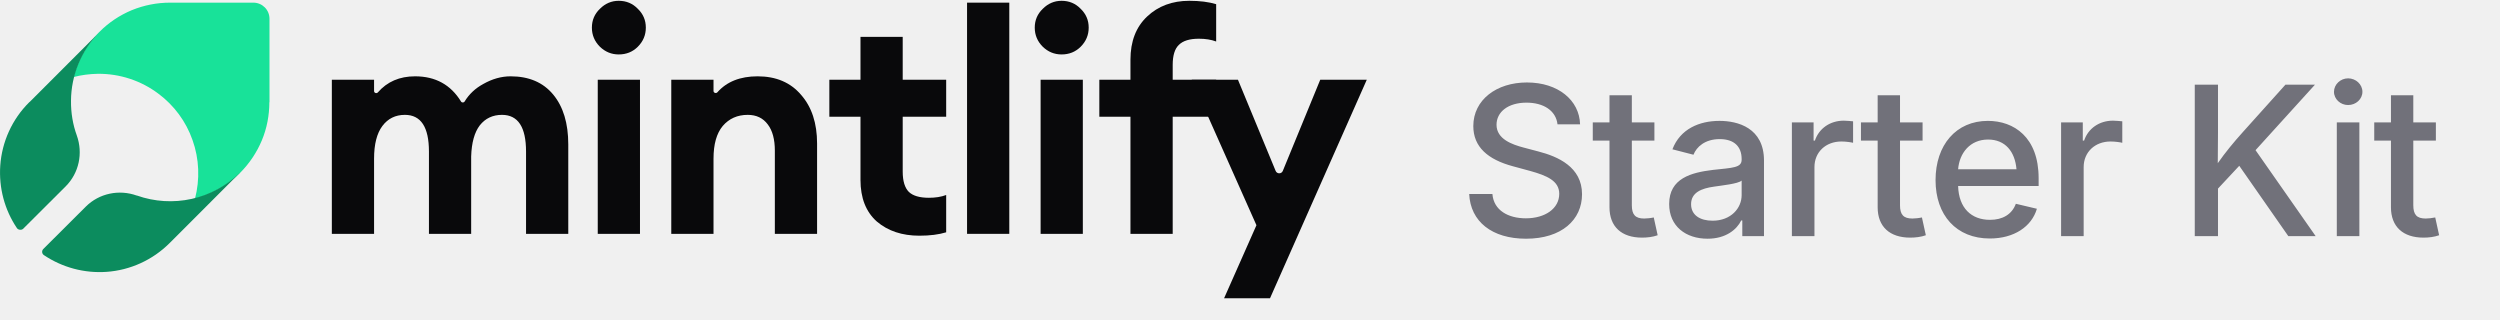
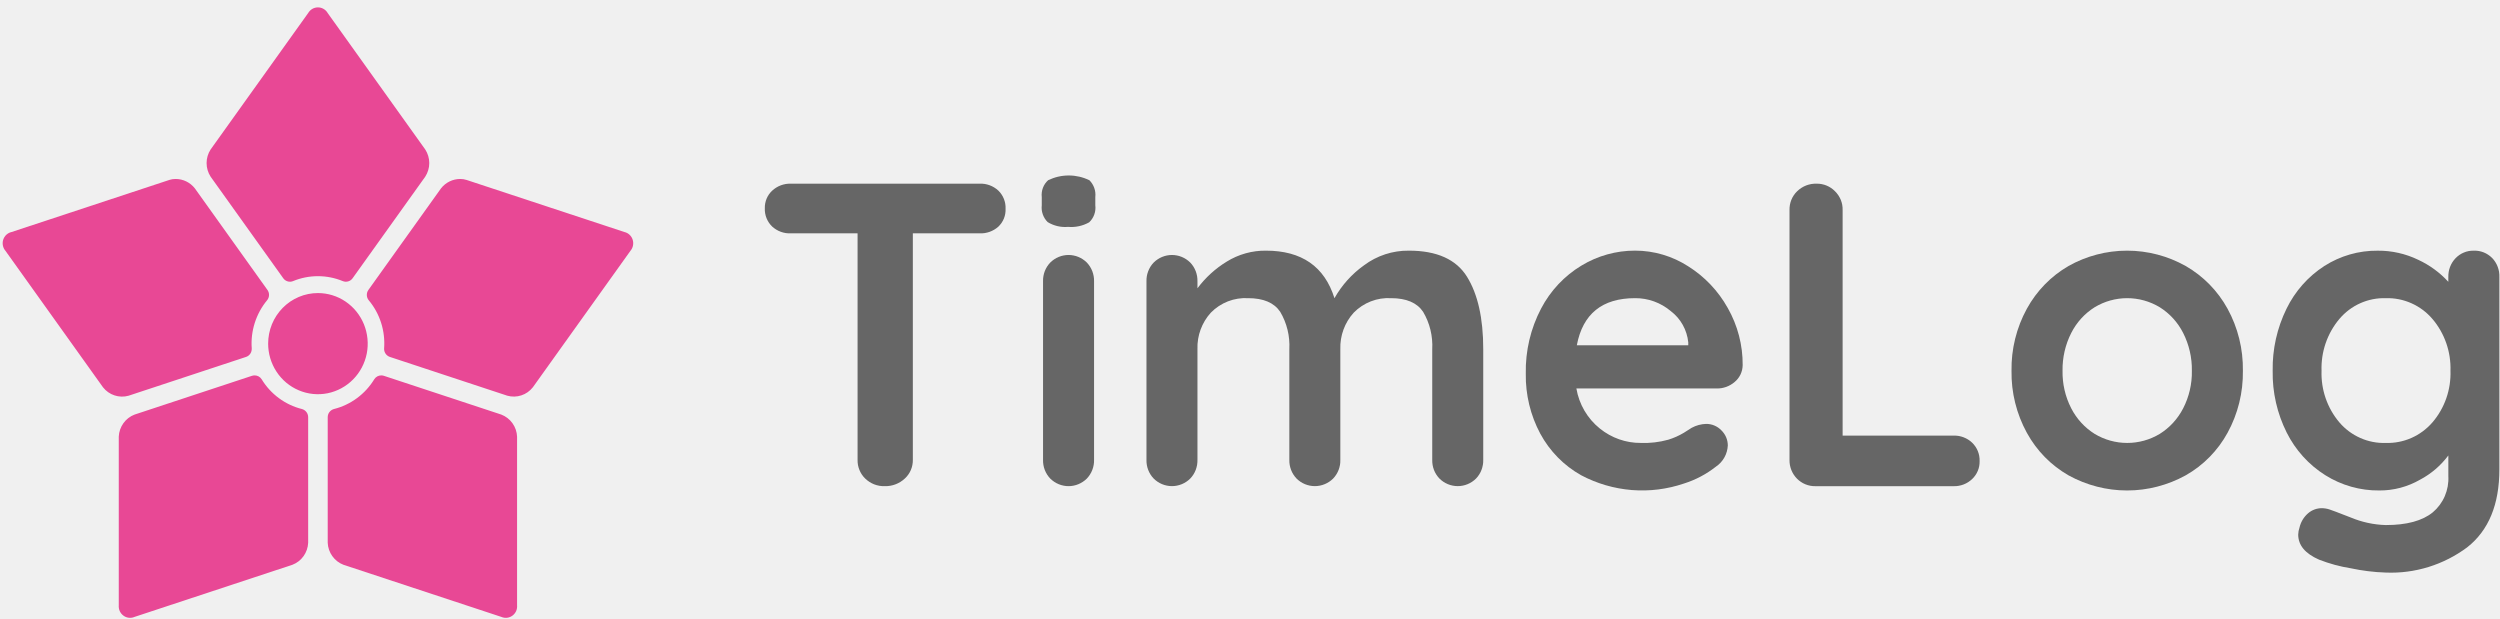
- <svg xmlns="http://www.w3.org/2000/svg" width="180" height="23" viewBox="0 0 180 23" fill="none">
-   <path d="M91.44 21.476H88.133L90.464 16.216L85.802 5.74H89.132L91.847 12.307C91.943 12.536 92.268 12.536 92.362 12.306L95.058 5.74H98.409L91.44 21.476Z" fill="#09090B" />
-   <path d="M81.393 16.837V8.403H79.152V5.74H81.393V4.297C81.393 2.98 81.792 1.944 82.592 1.19C83.391 0.435 84.404 0.058 85.633 0.058C86.387 0.058 87.031 0.139 87.564 0.302V2.988C87.208 2.854 86.794 2.788 86.32 2.788C85.655 2.788 85.174 2.936 84.878 3.232C84.582 3.513 84.434 3.994 84.434 4.674V5.74H87.564V8.403H84.434V16.837H81.393Z" fill="#09090B" />
-   <path d="M76.433 3.92C75.915 3.92 75.463 3.735 75.079 3.365C74.694 2.98 74.502 2.521 74.502 1.989C74.502 1.456 74.694 1.005 75.079 0.635C75.463 0.25 75.915 0.058 76.433 0.058C76.98 0.058 77.438 0.25 77.809 0.635C78.193 1.005 78.386 1.456 78.386 1.989C78.386 2.521 78.193 2.98 77.809 3.365C77.438 3.735 76.98 3.92 76.433 3.92ZM74.924 16.837V5.74H77.964V16.837H74.924Z" fill="#09090B" />
-   <path d="M69.628 16.837V0.191H72.669V16.837H69.628Z" fill="#09090B" />
-   <path d="M66.194 16.97C64.951 16.97 63.93 16.63 63.131 15.949C62.347 15.254 61.955 14.255 61.955 12.953V8.403H59.713V5.74H61.955V2.655H64.995V5.74H68.125V8.403H64.995V12.354C64.995 13.034 65.143 13.523 65.439 13.819C65.735 14.1 66.216 14.24 66.882 14.24C67.355 14.24 67.769 14.174 68.125 14.04V16.726C67.592 16.889 66.948 16.97 66.194 16.97Z" fill="#09090B" />
-   <path d="M48.332 16.837V5.74H51.373V6.551C51.373 6.688 51.559 6.748 51.65 6.646C52.328 5.879 53.293 5.495 54.546 5.495C55.878 5.495 56.921 5.939 57.676 6.827C58.445 7.7 58.83 8.869 58.83 10.334V16.837H55.789V10.844C55.789 10.03 55.619 9.402 55.279 8.958C54.939 8.499 54.458 8.27 53.836 8.27C53.096 8.27 52.497 8.536 52.038 9.069C51.594 9.601 51.373 10.386 51.373 11.421V16.837H48.332Z" fill="#09090B" />
-   <path d="M44.547 3.92C44.029 3.92 43.578 3.735 43.193 3.365C42.809 2.98 42.616 2.521 42.616 1.989C42.616 1.456 42.809 1.005 43.193 0.635C43.578 0.25 44.029 0.058 44.547 0.058C45.095 0.058 45.553 0.25 45.923 0.635C46.308 1.005 46.5 1.456 46.5 1.989C46.5 2.521 46.308 2.98 45.923 3.365C45.553 3.735 45.095 3.92 44.547 3.92ZM43.038 16.837V5.74H46.079V16.837H43.038Z" fill="#09090B" />
-   <path d="M37.875 16.837V10.911C37.875 9.15 37.298 8.27 36.144 8.27C35.478 8.27 34.945 8.521 34.546 9.024C34.161 9.527 33.954 10.275 33.924 11.266V16.837H30.884V10.911C30.884 9.15 30.306 8.27 29.152 8.27C28.472 8.27 27.932 8.536 27.532 9.069C27.133 9.601 26.933 10.386 26.933 11.421V16.837H23.892V5.74H26.933V6.559C26.933 6.695 27.116 6.755 27.206 6.652C27.878 5.881 28.771 5.495 29.885 5.495C31.349 5.495 32.452 6.1 33.193 7.309C33.252 7.404 33.395 7.403 33.454 7.307C33.774 6.78 34.219 6.361 34.79 6.05C35.441 5.68 36.099 5.495 36.765 5.495C38.082 5.495 39.103 5.932 39.828 6.805C40.553 7.678 40.916 8.876 40.916 10.4V16.837H37.875Z" fill="#09090B" />
-   <path d="M19.403 7.362V1.35C19.403 0.705 18.879 0.191 18.244 0.191H12.235C11.291 0.191 10.357 0.378 9.487 0.733C8.618 1.098 7.824 1.621 7.16 2.295L7.114 2.341C6.235 3.23 5.609 4.333 5.291 5.548C5.861 5.399 6.45 5.324 7.039 5.314C8.609 5.296 10.151 5.801 11.403 6.745C12.534 7.586 13.394 8.746 13.861 10.083C14.347 11.438 14.403 12.916 14.039 14.309C15.244 13.991 16.356 13.364 17.244 12.486L17.291 12.439C17.954 11.775 18.487 10.98 18.851 10.111C19.216 9.241 19.393 8.306 19.393 7.362H19.403Z" fill="#18E299" />
-   <path d="M5.112 7.26C5.121 5.416 5.857 3.646 7.151 2.324L2.151 7.326C2.133 7.344 2.114 7.354 2.095 7.372C0.876 8.583 0.14 10.204 0.019 11.918C-0.092 13.52 0.327 15.103 1.22 16.426C1.306 16.552 1.537 16.593 1.667 16.472L4.73 13.417C5.689 12.458 5.987 11.033 5.531 9.757C5.242 8.965 5.103 8.117 5.112 7.26Z" fill="#0C8C5E" />
-   <path d="M17.262 12.44C16.303 13.38 15.102 14.032 13.799 14.321C12.486 14.61 11.127 14.526 9.861 14.079C9.861 14.079 9.851 14.079 9.842 14.079C8.567 13.622 7.142 13.921 6.183 14.871L3.12 17.926C2.99 18.056 3.009 18.27 3.167 18.373C4.489 19.258 6.072 19.686 7.673 19.574C9.386 19.453 10.997 18.717 12.216 17.497L12.263 17.451L17.262 12.449V12.44Z" fill="#0C8C5E" />
-   <text x="105" y="17" font-family="Inter, ui-sans-serif, system-ui, -apple-system, sans-serif" font-size="15" font-weight="500" fill="#71717A" letter-spacing="-0.01em">Starter Kit</text>
+ <svg xmlns="http://www.w3.org/2000/svg" width="93" height="23" viewBox="0 0 93 23" fill="none">
+   <g clip-path="url(#clip0_554_5981)">
+     <path d="M9.376 13.979L5.007 15.422C4.84 15.485 4.695 15.597 4.591 15.743C4.486 15.889 4.426 16.063 4.418 16.243V22.515C4.412 22.589 4.424 22.663 4.454 22.731C4.485 22.799 4.532 22.858 4.591 22.901C4.65 22.945 4.72 22.973 4.793 22.981C4.866 22.989 4.939 22.978 5.007 22.948L10.877 21.01C11.043 20.947 11.188 20.835 11.292 20.689C11.396 20.544 11.456 20.37 11.464 20.19V15.521C11.464 15.451 11.441 15.384 11.4 15.329C11.358 15.275 11.3 15.235 11.235 15.217C10.61 15.061 10.07 14.663 9.732 14.107C9.704 14.063 9.665 14.027 9.62 14.002C9.574 13.977 9.524 13.964 9.472 13.965C9.44 13.965 9.408 13.97 9.377 13.979H9.376ZM13.924 14.107C13.584 14.663 13.044 15.061 12.419 15.217C12.354 15.236 12.296 15.275 12.254 15.33C12.213 15.384 12.191 15.451 12.191 15.521V20.19C12.198 20.37 12.258 20.544 12.363 20.689C12.467 20.835 12.611 20.947 12.777 21.01L18.648 22.948C18.715 22.978 18.789 22.989 18.862 22.981C18.934 22.973 19.004 22.945 19.063 22.902C19.122 22.858 19.169 22.8 19.2 22.732C19.23 22.664 19.242 22.59 19.235 22.516V16.243C19.228 16.063 19.168 15.889 19.063 15.743C18.959 15.597 18.814 15.486 18.648 15.422L14.277 13.979C14.246 13.97 14.215 13.965 14.183 13.965C14.131 13.965 14.081 13.977 14.035 14.002C13.99 14.027 13.951 14.063 13.923 14.107H13.924ZM9.975 12.782C9.975 13.154 10.083 13.518 10.287 13.828C10.49 14.137 10.779 14.379 11.118 14.521C11.456 14.664 11.829 14.701 12.188 14.629C12.547 14.556 12.877 14.377 13.136 14.114C13.396 13.851 13.572 13.516 13.644 13.151C13.715 12.786 13.678 12.407 13.538 12.063C13.398 11.72 13.161 11.426 12.856 11.219C12.552 11.012 12.193 10.902 11.827 10.902C11.584 10.902 11.343 10.95 11.118 11.045C10.894 11.139 10.69 11.278 10.518 11.452C10.346 11.627 10.209 11.834 10.116 12.062C10.023 12.291 9.975 12.535 9.975 12.782ZM6.299 6.694L0.427 8.632C0.356 8.648 0.29 8.683 0.236 8.733C0.182 8.783 0.142 8.847 0.119 8.918C0.097 8.988 0.093 9.064 0.108 9.136C0.122 9.209 0.156 9.276 0.204 9.332L3.832 14.408C3.943 14.549 4.092 14.654 4.261 14.709C4.43 14.765 4.611 14.769 4.782 14.721L9.152 13.278C9.217 13.257 9.273 13.214 9.311 13.157C9.349 13.101 9.368 13.032 9.365 12.963C9.317 12.311 9.524 11.666 9.939 11.166C9.982 11.113 10.006 11.047 10.008 10.978C10.01 10.909 9.989 10.841 9.949 10.786L7.249 7.008C7.163 6.898 7.054 6.81 6.93 6.749C6.806 6.688 6.669 6.657 6.532 6.658C6.453 6.657 6.374 6.669 6.299 6.693V6.694ZM16.405 7.008L13.705 10.785C13.665 10.841 13.644 10.909 13.646 10.977C13.648 11.046 13.671 11.113 13.714 11.166C14.132 11.664 14.338 12.31 14.289 12.962C14.285 13.031 14.304 13.099 14.343 13.156C14.382 13.213 14.438 13.255 14.502 13.277L18.872 14.72C19.044 14.768 19.225 14.764 19.394 14.708C19.563 14.653 19.712 14.547 19.823 14.406L23.452 9.331C23.5 9.275 23.533 9.208 23.547 9.135C23.562 9.062 23.558 8.987 23.535 8.916C23.513 8.846 23.472 8.782 23.418 8.732C23.364 8.682 23.299 8.647 23.227 8.631L17.356 6.694C17.28 6.669 17.201 6.657 17.122 6.658C16.984 6.657 16.848 6.689 16.724 6.749C16.6 6.81 16.491 6.898 16.405 7.008ZM11.464 0.485L7.836 5.559C7.738 5.709 7.685 5.886 7.685 6.067C7.685 6.247 7.738 6.424 7.836 6.574L10.537 10.351C10.577 10.407 10.634 10.448 10.699 10.467C10.764 10.487 10.834 10.484 10.897 10.459C11.493 10.212 12.16 10.212 12.756 10.459C12.82 10.484 12.889 10.487 12.955 10.467C13.02 10.448 13.077 10.407 13.117 10.351L15.818 6.574C15.916 6.423 15.969 6.247 15.969 6.066C15.969 5.886 15.916 5.709 15.818 5.559L12.19 0.485C12.153 0.421 12.1 0.368 12.036 0.331C11.972 0.294 11.9 0.275 11.827 0.275C11.754 0.275 11.682 0.294 11.618 0.331C11.555 0.368 11.502 0.421 11.464 0.485Z" fill="#E84895" />
+     <path d="M37.139 7.09C37.228 7.176 37.298 7.281 37.345 7.398C37.391 7.514 37.413 7.639 37.408 7.765C37.413 7.889 37.392 8.013 37.346 8.128C37.299 8.244 37.228 8.347 37.139 8.432C36.947 8.603 36.698 8.692 36.443 8.681H33.958V17.104C33.961 17.235 33.935 17.366 33.883 17.487C33.831 17.608 33.754 17.716 33.658 17.803C33.455 17.992 33.188 18.093 32.914 18.085C32.78 18.09 32.647 18.067 32.522 18.019C32.397 17.97 32.283 17.897 32.186 17.803C32.093 17.713 32.02 17.605 31.971 17.484C31.922 17.364 31.898 17.234 31.901 17.104V8.681H29.417C29.16 8.692 28.91 8.599 28.72 8.424C28.631 8.337 28.561 8.232 28.514 8.116C28.468 7.999 28.446 7.874 28.451 7.749C28.448 7.625 28.471 7.502 28.518 7.388C28.566 7.274 28.638 7.172 28.728 7.09C28.916 6.917 29.163 6.825 29.417 6.832H36.442C36.698 6.822 36.949 6.914 37.139 7.09Z" fill="white" />
+     <path d="M37.139 7.09C37.228 7.176 37.298 7.281 37.345 7.398C37.391 7.514 37.413 7.639 37.408 7.765C37.413 7.889 37.392 8.013 37.346 8.128C37.299 8.244 37.228 8.347 37.139 8.432C36.947 8.603 36.698 8.692 36.443 8.681H33.958V17.104C33.961 17.235 33.935 17.366 33.883 17.487C33.831 17.608 33.754 17.716 33.658 17.803C33.455 17.992 33.188 18.093 32.914 18.085C32.78 18.09 32.647 18.067 32.522 18.019C32.397 17.97 32.283 17.897 32.186 17.803C32.093 17.713 32.02 17.605 31.971 17.484C31.922 17.364 31.898 17.234 31.901 17.104V8.681H29.417C29.16 8.692 28.91 8.599 28.72 8.424C28.631 8.337 28.561 8.232 28.514 8.116C28.468 7.999 28.446 7.874 28.451 7.749C28.448 7.625 28.471 7.502 28.518 7.388C28.566 7.274 28.638 7.172 28.728 7.09C28.916 6.917 29.163 6.825 29.417 6.832H36.442C36.698 6.822 36.949 6.914 37.139 7.09Z" fill="black" fill-opacity="0.6" />
+     <path d="M38.974 8.263C38.892 8.183 38.83 8.085 38.792 7.976C38.753 7.867 38.74 7.751 38.753 7.636V7.331C38.74 7.215 38.755 7.097 38.796 6.988C38.837 6.879 38.904 6.781 38.99 6.704C39.23 6.588 39.492 6.527 39.758 6.527C40.023 6.527 40.285 6.588 40.525 6.704C40.606 6.784 40.669 6.883 40.707 6.991C40.746 7.1 40.759 7.216 40.746 7.331V7.636C40.761 7.753 40.747 7.872 40.707 7.982C40.667 8.092 40.602 8.192 40.517 8.271C40.278 8.405 40.004 8.464 39.732 8.44C39.468 8.464 39.202 8.402 38.974 8.263ZM40.43 17.804C40.248 17.984 40.004 18.085 39.75 18.085C39.496 18.085 39.252 17.984 39.07 17.804C38.981 17.711 38.912 17.602 38.865 17.482C38.819 17.362 38.797 17.233 38.801 17.104V10.466C38.797 10.337 38.819 10.208 38.865 10.088C38.912 9.968 38.981 9.859 39.07 9.766C39.252 9.586 39.496 9.485 39.75 9.485C40.004 9.485 40.248 9.586 40.43 9.766C40.518 9.859 40.588 9.968 40.634 10.088C40.68 10.208 40.703 10.337 40.699 10.466V17.104C40.703 17.233 40.681 17.361 40.634 17.482C40.588 17.602 40.518 17.711 40.43 17.804Z" fill="white" />
+     <path d="M38.974 8.263C38.892 8.183 38.83 8.085 38.792 7.976C38.753 7.867 38.74 7.751 38.753 7.636V7.331C38.74 7.215 38.755 7.097 38.796 6.988C38.837 6.879 38.904 6.781 38.99 6.704C39.23 6.588 39.492 6.527 39.758 6.527C40.023 6.527 40.285 6.588 40.525 6.704C40.606 6.784 40.669 6.883 40.707 6.991C40.746 7.1 40.759 7.216 40.746 7.331V7.636C40.761 7.753 40.747 7.872 40.707 7.982C40.667 8.092 40.602 8.192 40.517 8.271C40.278 8.405 40.004 8.464 39.732 8.44C39.468 8.464 39.202 8.402 38.974 8.263ZM40.43 17.804C40.248 17.984 40.004 18.085 39.75 18.085C39.496 18.085 39.252 17.984 39.07 17.804C38.981 17.711 38.912 17.602 38.865 17.482C38.819 17.362 38.797 17.233 38.801 17.104V10.466C38.797 10.337 38.819 10.208 38.865 10.088C38.912 9.968 38.981 9.859 39.07 9.766C39.252 9.586 39.496 9.485 39.75 9.485C40.004 9.485 40.248 9.586 40.43 9.766C40.518 9.859 40.588 9.968 40.634 10.088C40.68 10.208 40.703 10.337 40.699 10.466V17.104C40.703 17.233 40.681 17.361 40.634 17.482C40.588 17.602 40.518 17.711 40.43 17.804Z" fill="black" fill-opacity="0.6" />
+     <path d="M54.575 10.298C54.977 10.947 55.177 11.844 55.177 12.99V17.104C55.18 17.233 55.158 17.361 55.112 17.482C55.066 17.602 54.997 17.711 54.908 17.803C54.726 17.984 54.482 18.084 54.228 18.084C53.974 18.084 53.73 17.984 53.548 17.803C53.459 17.711 53.39 17.602 53.343 17.482C53.297 17.361 53.275 17.233 53.279 17.104V12.989C53.305 12.502 53.187 12.017 52.939 11.599C52.712 11.261 52.314 11.092 51.744 11.092C51.489 11.078 51.233 11.118 50.995 11.211C50.756 11.304 50.54 11.447 50.359 11.631C50.024 11.999 49.845 12.487 49.861 12.989V17.104C49.865 17.233 49.843 17.361 49.797 17.481C49.75 17.602 49.681 17.711 49.593 17.803C49.41 17.984 49.166 18.084 48.913 18.084C48.658 18.084 48.414 17.984 48.232 17.803C48.144 17.711 48.074 17.602 48.028 17.482C47.982 17.361 47.959 17.233 47.963 17.104V12.989C47.989 12.502 47.871 12.017 47.623 11.599C47.396 11.261 46.998 11.092 46.429 11.092C46.174 11.078 45.918 11.118 45.679 11.211C45.441 11.304 45.224 11.447 45.044 11.631C44.709 11.999 44.529 12.487 44.546 12.989V17.104C44.549 17.233 44.527 17.361 44.481 17.482C44.435 17.602 44.366 17.711 44.277 17.803C44.095 17.984 43.851 18.084 43.597 18.084C43.343 18.084 43.099 17.984 42.917 17.803C42.828 17.711 42.759 17.602 42.713 17.482C42.666 17.361 42.645 17.233 42.648 17.104V10.465C42.645 10.336 42.666 10.208 42.713 10.088C42.759 9.968 42.828 9.858 42.917 9.766C43.099 9.586 43.343 9.485 43.597 9.485C43.851 9.485 44.095 9.586 44.277 9.766C44.366 9.858 44.435 9.968 44.481 10.088C44.527 10.208 44.549 10.336 44.546 10.465V10.723C44.842 10.327 45.21 9.991 45.63 9.734C46.07 9.46 46.578 9.318 47.094 9.324C48.423 9.324 49.272 9.914 49.642 11.092C49.915 10.608 50.29 10.19 50.74 9.87C51.223 9.508 51.809 9.317 52.41 9.324C53.452 9.324 54.174 9.649 54.575 10.298Z" fill="white" />
+     <path d="M54.575 10.298C54.977 10.947 55.177 11.844 55.177 12.99V17.104C55.18 17.233 55.158 17.361 55.112 17.482C55.066 17.602 54.997 17.711 54.908 17.803C54.726 17.984 54.482 18.084 54.228 18.084C53.974 18.084 53.73 17.984 53.548 17.803C53.459 17.711 53.39 17.602 53.343 17.482C53.297 17.361 53.275 17.233 53.279 17.104V12.989C53.305 12.502 53.187 12.017 52.939 11.599C52.712 11.261 52.314 11.092 51.744 11.092C51.489 11.078 51.233 11.118 50.995 11.211C50.756 11.304 50.54 11.447 50.359 11.631C50.024 11.999 49.845 12.487 49.861 12.989V17.104C49.865 17.233 49.843 17.361 49.797 17.481C49.75 17.602 49.681 17.711 49.593 17.803C49.41 17.984 49.166 18.084 48.913 18.084C48.658 18.084 48.414 17.984 48.232 17.803C48.144 17.711 48.074 17.602 48.028 17.482C47.982 17.361 47.959 17.233 47.963 17.104V12.989C47.989 12.502 47.871 12.017 47.623 11.599C47.396 11.261 46.998 11.092 46.429 11.092C46.174 11.078 45.918 11.118 45.679 11.211C45.441 11.304 45.224 11.447 45.044 11.631C44.709 11.999 44.529 12.487 44.546 12.989V17.104C44.549 17.233 44.527 17.361 44.481 17.482C44.435 17.602 44.366 17.711 44.277 17.803C44.095 17.984 43.851 18.084 43.597 18.084C43.343 18.084 43.099 17.984 42.917 17.803C42.828 17.711 42.759 17.602 42.713 17.482C42.666 17.361 42.645 17.233 42.648 17.104V10.465C42.645 10.336 42.666 10.208 42.713 10.088C42.759 9.968 42.828 9.858 42.917 9.766C43.099 9.586 43.343 9.485 43.597 9.485C43.851 9.485 44.095 9.586 44.277 9.766C44.366 9.858 44.435 9.968 44.481 10.088C44.527 10.208 44.549 10.336 44.546 10.465V10.723C44.842 10.327 45.21 9.991 45.63 9.734C46.07 9.46 46.578 9.318 47.094 9.324C48.423 9.324 49.272 9.914 49.642 11.092C49.915 10.608 50.29 10.19 50.74 9.87C51.223 9.508 51.809 9.317 52.41 9.324C53.452 9.324 54.174 9.649 54.575 10.298Z" fill="black" fill-opacity="0.6" />
+     <path d="M64.528 14.211C64.342 14.37 64.106 14.456 63.864 14.452H58.642C58.742 15.04 59.052 15.569 59.512 15.939C59.948 16.292 60.489 16.482 61.047 16.477C61.388 16.489 61.73 16.448 62.059 16.357C62.261 16.295 62.455 16.209 62.637 16.1C62.779 16.009 62.877 15.947 62.93 15.914C63.096 15.824 63.28 15.774 63.468 15.769C63.574 15.768 63.679 15.788 63.777 15.83C63.875 15.871 63.964 15.933 64.037 16.01C64.112 16.083 64.172 16.17 64.213 16.267C64.254 16.363 64.275 16.468 64.275 16.573C64.267 16.73 64.223 16.884 64.146 17.02C64.069 17.157 63.961 17.274 63.832 17.36C63.476 17.64 63.074 17.852 62.645 17.987C62.021 18.2 61.36 18.282 60.704 18.23C60.047 18.177 59.408 17.991 58.823 17.682C58.18 17.323 57.65 16.785 57.297 16.131C56.932 15.448 56.747 14.681 56.759 13.904C56.741 13.059 56.937 12.223 57.329 11.477C57.676 10.814 58.196 10.261 58.832 9.878C59.435 9.513 60.124 9.322 60.825 9.323C61.523 9.323 62.206 9.524 62.795 9.902C63.41 10.286 63.919 10.822 64.275 11.461C64.641 12.106 64.833 12.838 64.828 13.583C64.826 13.703 64.799 13.822 64.747 13.931C64.695 14.039 64.62 14.135 64.528 14.211ZM58.658 12.845H62.803V12.732C62.779 12.504 62.709 12.284 62.598 12.085C62.486 11.885 62.335 11.712 62.155 11.575C61.781 11.259 61.311 11.089 60.825 11.092C59.602 11.092 58.879 11.676 58.658 12.845Z" fill="white" />
+     <path d="M64.528 14.211C64.342 14.37 64.106 14.456 63.864 14.452H58.642C58.742 15.04 59.052 15.569 59.512 15.939C59.948 16.292 60.489 16.482 61.047 16.477C61.388 16.489 61.73 16.448 62.059 16.357C62.261 16.295 62.455 16.209 62.637 16.1C62.779 16.009 62.877 15.947 62.93 15.914C63.096 15.824 63.28 15.774 63.468 15.769C63.574 15.768 63.679 15.788 63.777 15.83C63.875 15.871 63.964 15.933 64.037 16.01C64.112 16.083 64.172 16.17 64.213 16.267C64.254 16.363 64.275 16.468 64.275 16.573C64.267 16.73 64.223 16.884 64.146 17.02C64.069 17.157 63.961 17.274 63.832 17.36C63.476 17.64 63.074 17.852 62.645 17.987C62.021 18.2 61.36 18.282 60.704 18.23C60.047 18.177 59.408 17.991 58.823 17.682C58.18 17.323 57.65 16.785 57.297 16.131C56.932 15.448 56.747 14.681 56.759 13.904C56.741 13.059 56.937 12.223 57.329 11.477C57.676 10.814 58.196 10.261 58.832 9.878C59.435 9.513 60.124 9.322 60.825 9.323C61.523 9.323 62.206 9.524 62.795 9.902C63.41 10.286 63.919 10.822 64.275 11.461C64.641 12.106 64.833 12.838 64.828 13.583C64.826 13.703 64.799 13.822 64.747 13.931C64.695 14.039 64.62 14.135 64.528 14.211ZM58.658 12.845H62.803V12.732C62.779 12.504 62.709 12.284 62.598 12.085C62.486 11.885 62.335 11.712 62.155 11.575C61.781 11.259 61.311 11.089 60.825 11.092C59.602 11.092 58.879 11.676 58.658 12.845Z" fill="black" fill-opacity="0.6" />
+     <path d="M73.365 16.469C73.456 16.557 73.528 16.663 73.576 16.781C73.624 16.899 73.646 17.026 73.642 17.153C73.645 17.278 73.622 17.402 73.574 17.517C73.526 17.632 73.455 17.735 73.365 17.82C73.179 17.998 72.931 18.093 72.676 18.086H67.534C67.407 18.089 67.28 18.065 67.162 18.017C67.043 17.968 66.936 17.896 66.846 17.805C66.756 17.713 66.685 17.604 66.637 17.484C66.59 17.363 66.566 17.235 66.569 17.105V7.813C66.566 7.683 66.59 7.553 66.638 7.433C66.688 7.312 66.761 7.204 66.854 7.114C66.951 7.02 67.065 6.947 67.19 6.898C67.315 6.85 67.448 6.828 67.582 6.832C67.708 6.831 67.833 6.855 67.95 6.903C68.067 6.951 68.172 7.023 68.262 7.114C68.354 7.204 68.427 7.313 68.477 7.433C68.526 7.553 68.55 7.683 68.546 7.813V16.204H72.676C72.931 16.197 73.179 16.292 73.365 16.469Z" fill="white" />
+     <path d="M73.365 16.469C73.456 16.557 73.528 16.663 73.576 16.781C73.624 16.899 73.646 17.026 73.642 17.153C73.645 17.278 73.622 17.402 73.574 17.517C73.526 17.632 73.455 17.735 73.365 17.82C73.179 17.998 72.931 18.093 72.676 18.086H67.534C67.407 18.089 67.28 18.065 67.162 18.017C67.043 17.968 66.936 17.896 66.846 17.805C66.756 17.713 66.685 17.604 66.637 17.484C66.59 17.363 66.566 17.235 66.569 17.105V7.813C66.566 7.683 66.59 7.553 66.638 7.433C66.688 7.312 66.761 7.204 66.854 7.114C66.951 7.02 67.065 6.947 67.19 6.898C67.315 6.85 67.448 6.828 67.582 6.832C67.708 6.831 67.833 6.855 67.95 6.903C68.067 6.951 68.172 7.023 68.262 7.114C68.354 7.204 68.427 7.313 68.477 7.433C68.526 7.553 68.55 7.683 68.546 7.813V16.204H72.676C72.931 16.197 73.179 16.292 73.365 16.469Z" fill="black" fill-opacity="0.6" />
+     <path d="M82.866 16.099C82.502 16.765 81.962 17.313 81.308 17.683C80.639 18.052 79.889 18.246 79.128 18.246C78.367 18.246 77.617 18.052 76.948 17.683C76.297 17.311 75.761 16.763 75.398 16.099C75.012 15.395 74.815 14.599 74.828 13.793C74.815 12.986 75.012 12.191 75.398 11.486C75.762 10.822 76.298 10.271 76.948 9.895C77.616 9.52 78.366 9.324 79.128 9.324C79.89 9.324 80.64 9.52 81.308 9.895C81.961 10.27 82.501 10.82 82.866 11.486C83.252 12.191 83.448 12.986 83.436 13.793C83.448 14.599 83.252 15.395 82.866 16.099ZM81.213 12.386C81.014 11.993 80.713 11.662 80.343 11.43C79.976 11.209 79.558 11.092 79.132 11.092C78.706 11.092 78.288 11.209 77.921 11.43C77.551 11.662 77.25 11.993 77.051 12.386C76.83 12.82 76.719 13.304 76.727 13.793C76.718 14.279 76.829 14.76 77.051 15.191C77.252 15.582 77.552 15.909 77.921 16.14C78.288 16.361 78.706 16.477 79.132 16.477C79.558 16.477 79.976 16.361 80.343 16.14C80.712 15.909 81.012 15.582 81.213 15.191C81.435 14.76 81.546 14.279 81.537 13.793C81.545 13.304 81.434 12.821 81.213 12.386Z" fill="white" />
+     <path d="M82.866 16.099C82.502 16.765 81.962 17.313 81.308 17.683C80.639 18.052 79.889 18.246 79.128 18.246C78.367 18.246 77.617 18.052 76.948 17.683C76.297 17.311 75.761 16.763 75.398 16.099C75.012 15.395 74.815 14.599 74.828 13.793C74.815 12.986 75.012 12.191 75.398 11.486C75.762 10.822 76.298 10.271 76.948 9.895C77.616 9.52 78.366 9.324 79.128 9.324C79.89 9.324 80.64 9.52 81.308 9.895C81.961 10.27 82.501 10.82 82.866 11.486C83.252 12.191 83.448 12.986 83.436 13.793C83.448 14.599 83.252 15.395 82.866 16.099ZM81.213 12.386C81.014 11.993 80.713 11.662 80.343 11.43C79.976 11.209 79.558 11.092 79.132 11.092C78.706 11.092 78.288 11.209 77.921 11.43C77.551 11.662 77.25 11.993 77.051 12.386C76.83 12.82 76.719 13.304 76.727 13.793C76.718 14.279 76.829 14.76 77.051 15.191C77.252 15.582 77.552 15.909 77.921 16.14C78.288 16.361 78.706 16.477 79.132 16.477C79.558 16.477 79.976 16.361 80.343 16.14C80.712 15.909 81.012 15.582 81.213 15.191C81.435 14.76 81.546 14.279 81.537 13.793C81.545 13.304 81.434 12.821 81.213 12.386Z" fill="black" fill-opacity="0.6" />
+     <path d="M92.708 9.597C92.798 9.69 92.868 9.801 92.914 9.923C92.96 10.044 92.982 10.174 92.977 10.305V17.458C92.977 18.765 92.579 19.732 91.782 20.359C90.906 21.012 89.838 21.344 88.752 21.3C88.313 21.286 87.876 21.232 87.447 21.14C87.044 21.076 86.649 20.968 86.268 20.819C85.751 20.593 85.493 20.282 85.493 19.886C85.495 19.798 85.511 19.712 85.54 19.629C85.588 19.418 85.702 19.229 85.865 19.09C86.004 18.972 86.18 18.906 86.362 18.904C86.464 18.904 86.565 18.92 86.662 18.953C86.704 18.963 86.966 19.063 87.447 19.25C87.861 19.424 88.304 19.519 88.752 19.532C89.533 19.532 90.115 19.373 90.501 19.057C90.693 18.895 90.846 18.689 90.946 18.456C91.046 18.223 91.092 17.969 91.078 17.715V16.944C90.797 17.32 90.438 17.627 90.026 17.845C89.565 18.11 89.044 18.248 88.515 18.246C87.803 18.254 87.103 18.056 86.498 17.676C85.887 17.291 85.391 16.743 85.065 16.092C84.709 15.381 84.529 14.592 84.543 13.794C84.529 12.994 84.706 12.203 85.057 11.487C85.374 10.835 85.861 10.285 86.465 9.895C87.059 9.516 87.749 9.317 88.451 9.325C88.971 9.321 89.485 9.436 89.954 9.662C90.378 9.858 90.76 10.136 91.077 10.482V10.306C91.074 10.177 91.096 10.048 91.142 9.928C91.188 9.808 91.257 9.698 91.346 9.606C91.434 9.514 91.54 9.441 91.657 9.393C91.774 9.344 91.9 9.321 92.026 9.325C92.152 9.32 92.278 9.342 92.395 9.389C92.512 9.436 92.618 9.507 92.708 9.597ZM90.485 15.714C90.941 15.184 91.181 14.497 91.157 13.793C91.18 13.087 90.94 12.398 90.485 11.864C90.27 11.613 90.004 11.414 89.704 11.281C89.404 11.147 89.079 11.083 88.752 11.093C88.426 11.083 88.102 11.146 87.803 11.28C87.504 11.413 87.239 11.613 87.026 11.864C86.575 12.4 86.338 13.088 86.362 13.793C86.337 14.495 86.575 15.181 87.026 15.714C87.24 15.963 87.506 16.161 87.805 16.293C88.103 16.425 88.427 16.488 88.752 16.477C89.078 16.487 89.403 16.424 89.703 16.292C90.002 16.16 90.269 15.963 90.485 15.714Z" fill="white" />
+     <path d="M92.708 9.597C92.798 9.69 92.868 9.801 92.914 9.923C92.96 10.044 92.982 10.174 92.977 10.305V17.458C92.977 18.765 92.579 19.732 91.782 20.359C90.906 21.012 89.838 21.344 88.752 21.3C88.313 21.286 87.876 21.232 87.447 21.14C87.044 21.076 86.649 20.968 86.268 20.819C85.751 20.593 85.493 20.282 85.493 19.886C85.495 19.798 85.511 19.712 85.54 19.629C85.588 19.418 85.702 19.229 85.865 19.09C86.004 18.972 86.18 18.906 86.362 18.904C86.464 18.904 86.565 18.92 86.662 18.953C86.704 18.963 86.966 19.063 87.447 19.25C87.861 19.424 88.304 19.519 88.752 19.532C89.533 19.532 90.115 19.373 90.501 19.057C90.693 18.895 90.846 18.689 90.946 18.456C91.046 18.223 91.092 17.969 91.078 17.715V16.944C90.797 17.32 90.438 17.627 90.026 17.845C89.565 18.11 89.044 18.248 88.515 18.246C87.803 18.254 87.103 18.056 86.498 17.676C85.887 17.291 85.391 16.743 85.065 16.092C84.709 15.381 84.529 14.592 84.543 13.794C84.529 12.994 84.706 12.203 85.057 11.487C85.374 10.835 85.861 10.285 86.465 9.895C87.059 9.516 87.749 9.317 88.451 9.325C88.971 9.321 89.485 9.436 89.954 9.662C90.378 9.858 90.76 10.136 91.077 10.482V10.306C91.074 10.177 91.096 10.048 91.142 9.928C91.188 9.808 91.257 9.698 91.346 9.606C91.434 9.514 91.54 9.441 91.657 9.393C91.774 9.344 91.9 9.321 92.026 9.325C92.152 9.32 92.278 9.342 92.395 9.389C92.512 9.436 92.618 9.507 92.708 9.597ZM90.485 15.714C90.941 15.184 91.181 14.497 91.157 13.793C91.18 13.087 90.94 12.398 90.485 11.864C90.27 11.613 90.004 11.414 89.704 11.281C89.404 11.147 89.079 11.083 88.752 11.093C88.426 11.083 88.102 11.146 87.803 11.28C87.504 11.413 87.239 11.613 87.026 11.864C86.575 12.4 86.338 13.088 86.362 13.793C86.337 14.495 86.575 15.181 87.026 15.714C87.24 15.963 87.506 16.161 87.805 16.293C88.103 16.425 88.427 16.488 88.752 16.477C89.078 16.487 89.403 16.424 89.703 16.292C90.002 16.16 90.269 15.963 90.485 15.714Z" fill="black" fill-opacity="0.6" />
+   </g>
+   <defs>
+     <clipPath id="clip0_554_5981">
+       <rect width="93" height="23" fill="white" />
+     </clipPath>
+   </defs>
</svg>
